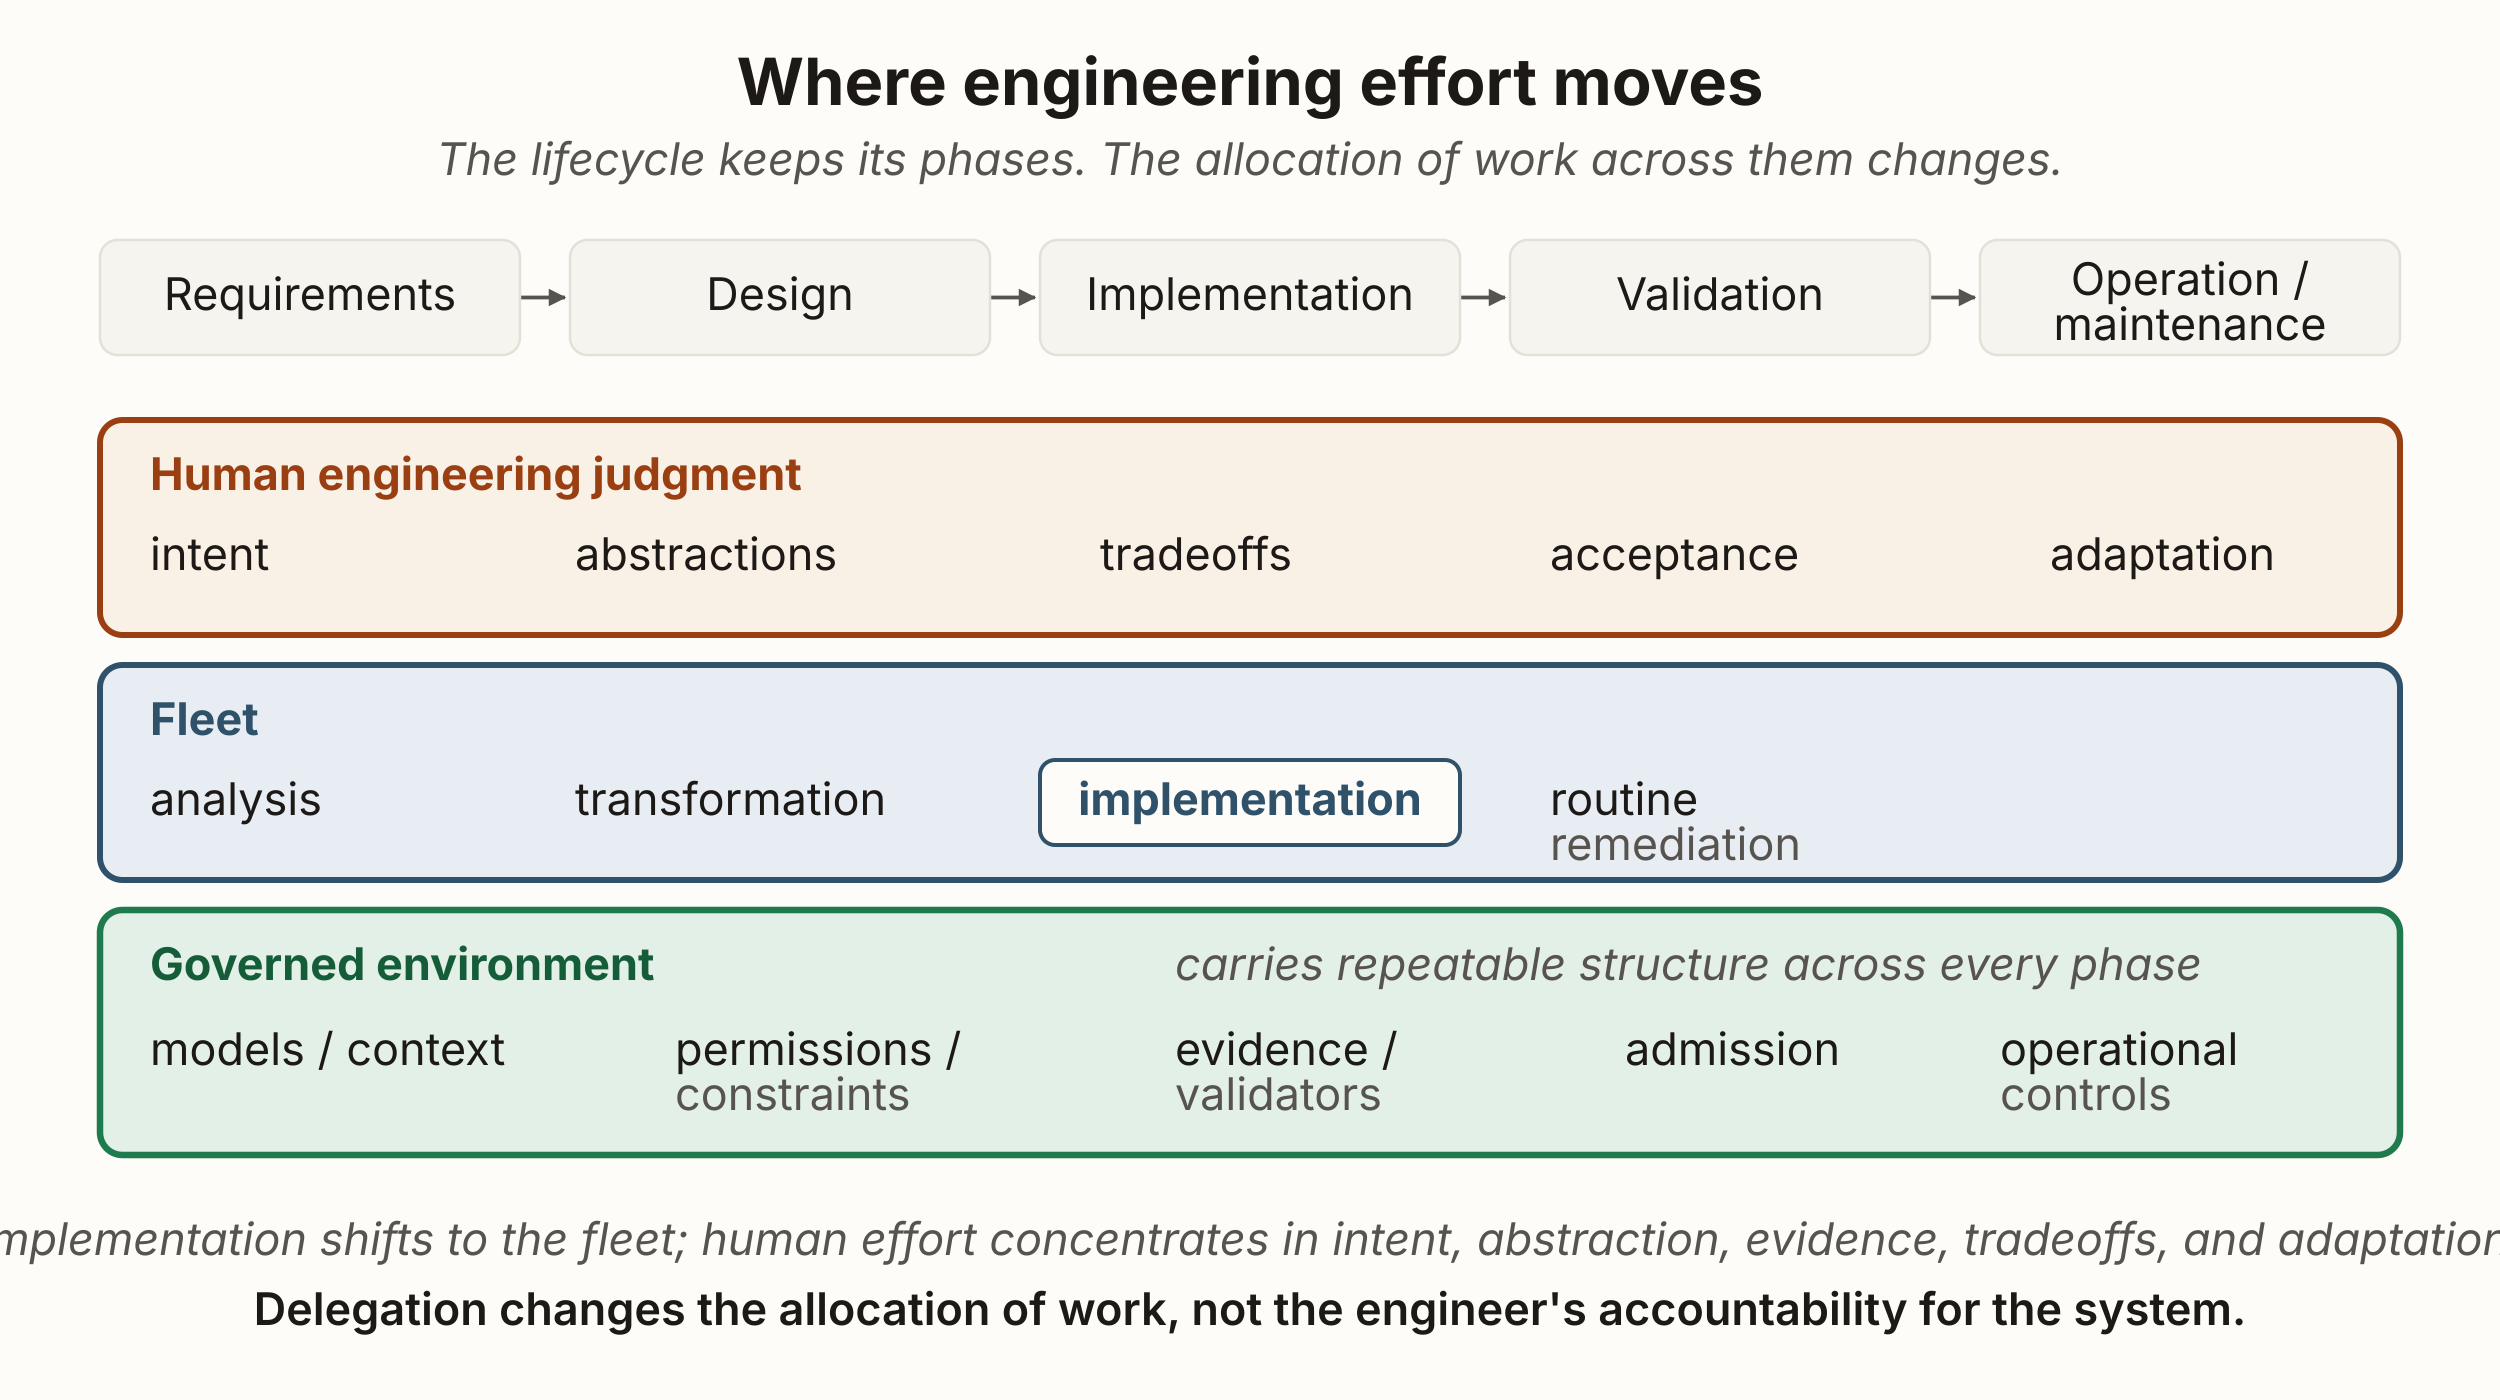
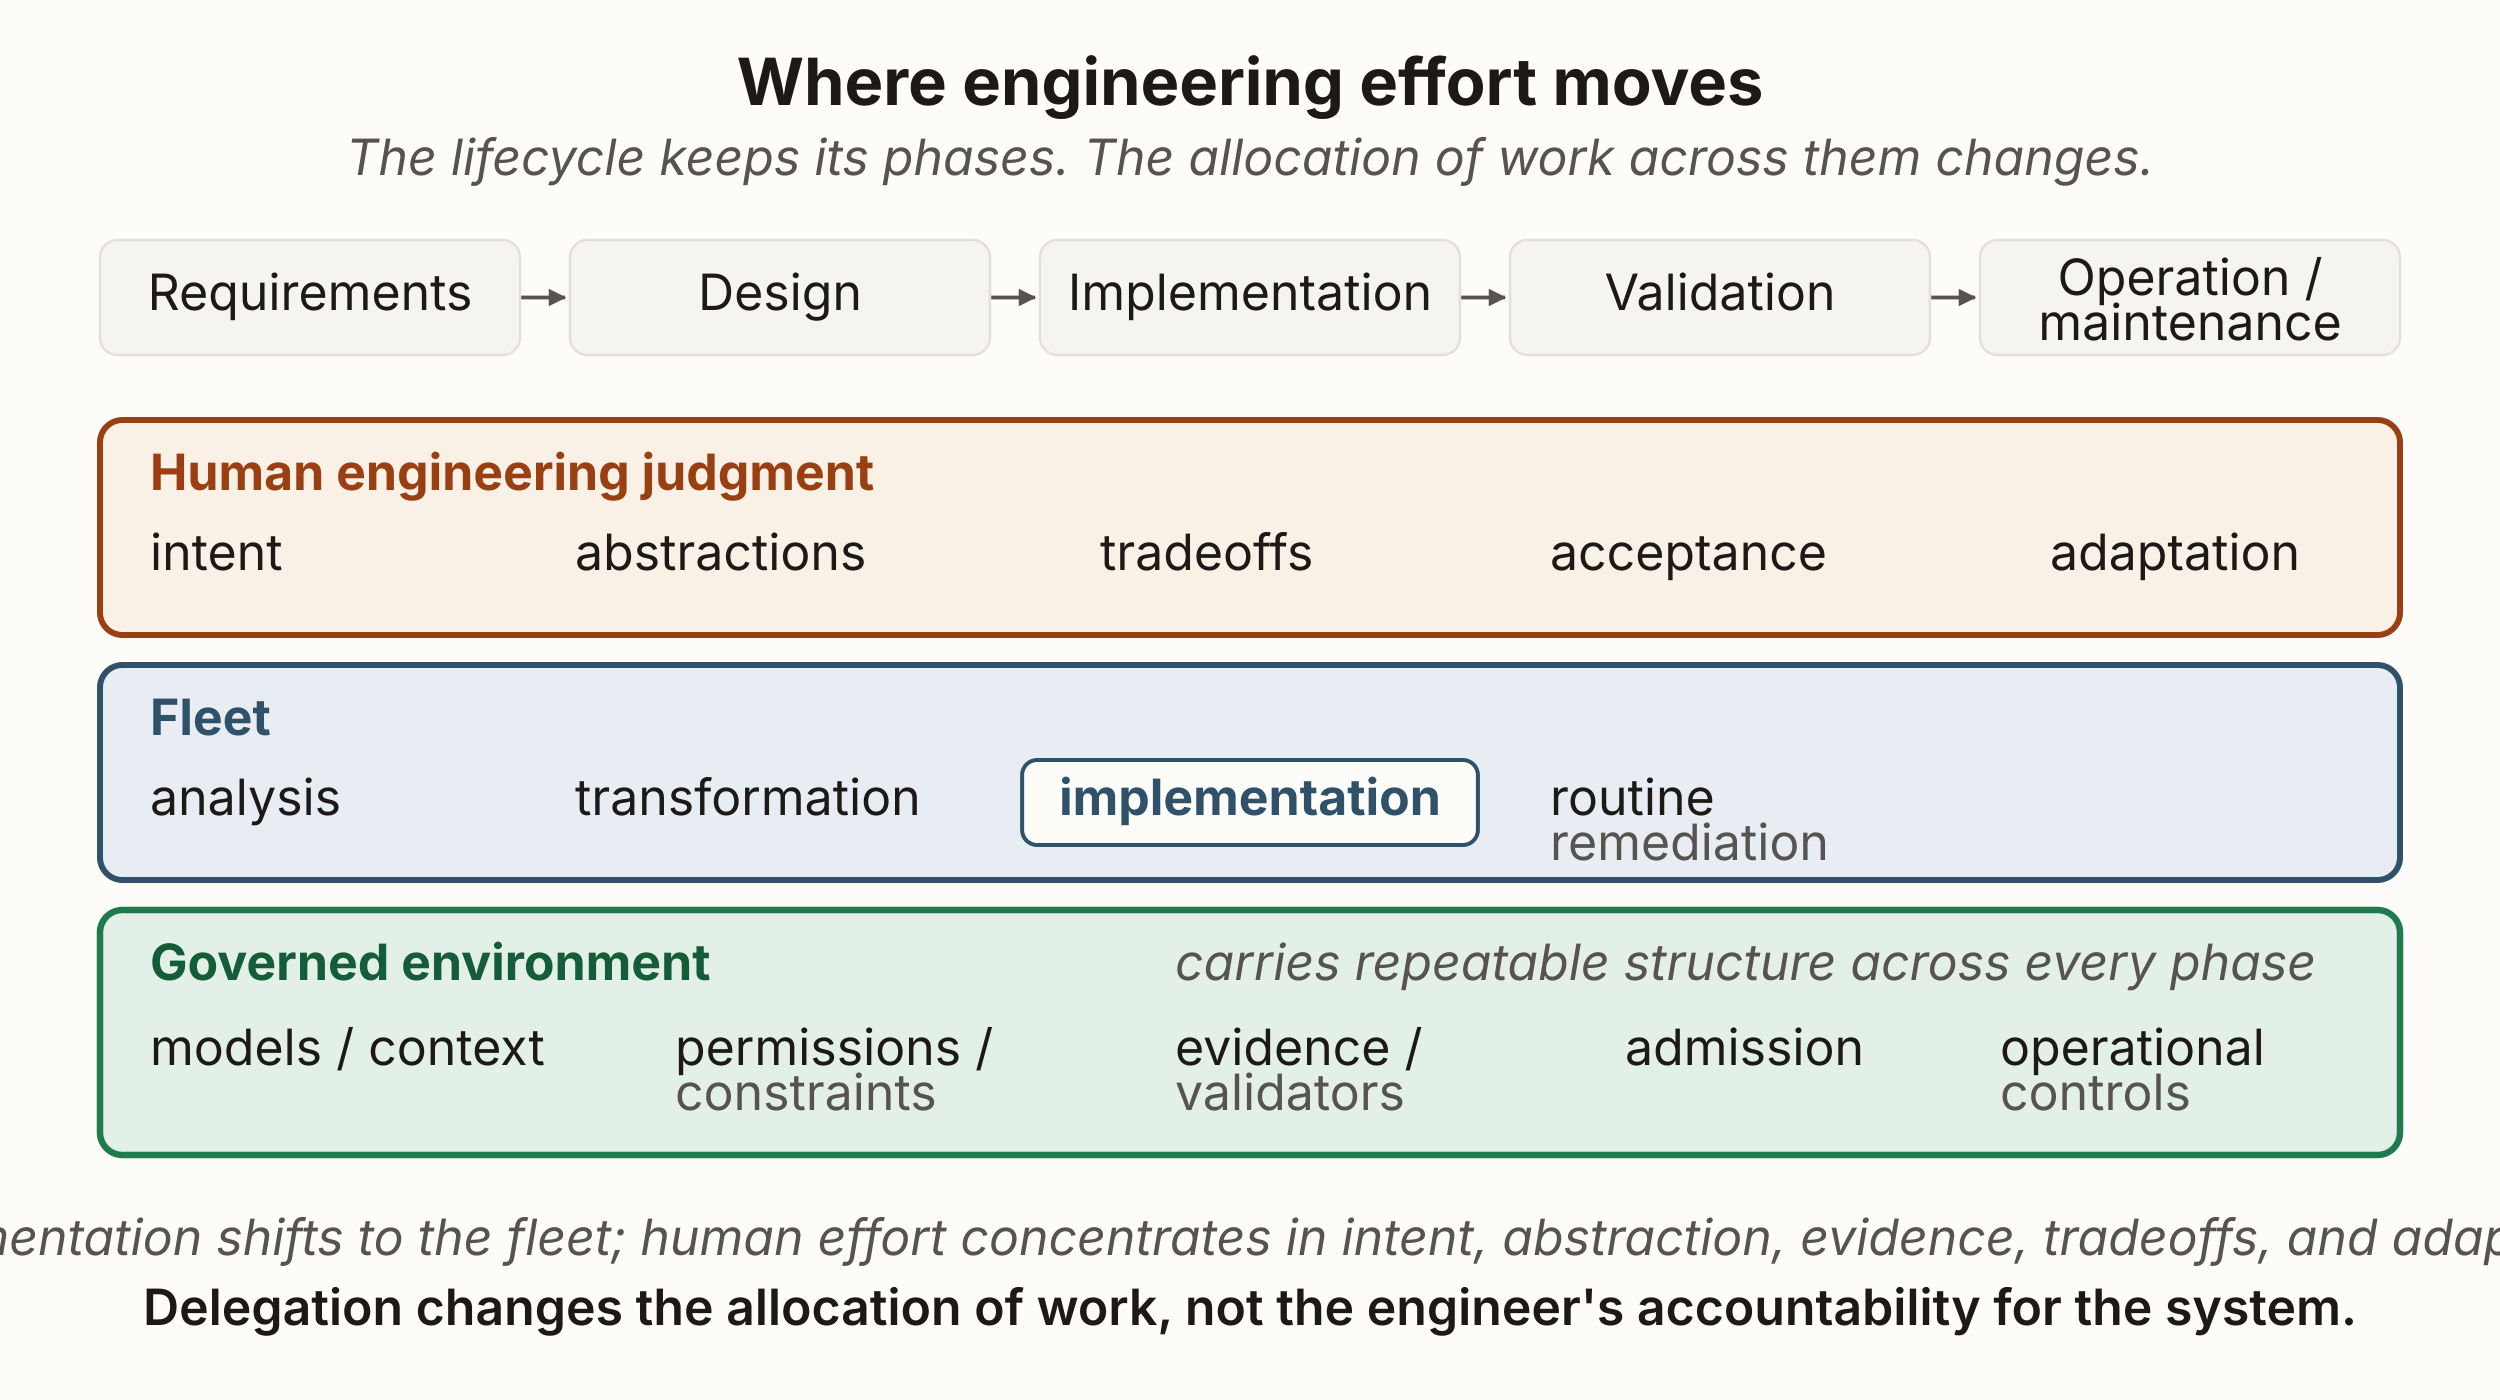
<svg xmlns="http://www.w3.org/2000/svg" viewBox="0 0 1000 560" width="1000" height="560" role="group" aria-labelledby="wemTitle wemDesc" font-family="'Source Sans 3', -apple-system, 'Segoe UI', sans-serif">
  <defs>
    <marker id="wem-ah" viewBox="0 0 8 8" markerWidth="8" markerHeight="8" refX="6.5" refY="3.5" orient="auto" markerUnits="userSpaceOnUse">
      <path d="M0,0 L7,3.5 L0,7 Z" fill="#57534e" />
    </marker>
  </defs>
  <rect x="0" y="0" width="1000" height="560" fill="#fdfcf9" />
  <text x="500" y="42" text-anchor="middle" font-size="26" font-weight="700" fill="#1c1917">Where engineering effort moves</text>
-   <text x="500" y="70" text-anchor="middle" font-size="18" font-style="italic" fill="#57534e">The lifecycle keeps its phases. The allocation of work across them changes.</text>
+   <text x="500" y="70" text-anchor="middle" font-size="20" font-style="italic" fill="#57534e">The lifecycle keeps its phases. The allocation of work across them changes.</text>
  <g stroke="#57534e" stroke-width="1.5">
    <line x1="208" y1="119" x2="226" y2="119" marker-end="url(#wem-ah)" />
    <line x1="396" y1="119" x2="414" y2="119" marker-end="url(#wem-ah)" />
    <line x1="584" y1="119" x2="602" y2="119" marker-end="url(#wem-ah)" />
    <line x1="772" y1="119" x2="790" y2="119" marker-end="url(#wem-ah)" />
  </g>
-   <g font-size="18" text-anchor="middle" fill="#1c1917">
+   <g font-size="20" text-anchor="middle" fill="#1c1917">
    <rect id="requirements" x="40" y="96" width="168" height="46" rx="7" fill="#f6f4ef" stroke="#e4e0d8" />
    <text x="124" y="124">Requirements</text>
    <rect id="design" x="228" y="96" width="168" height="46" rx="7" fill="#f6f4ef" stroke="#e4e0d8" />
    <text x="312" y="124">Design</text>
    <rect id="implementation" x="416" y="96" width="168" height="46" rx="7" fill="#f6f4ef" stroke="#e4e0d8" />
    <text x="500" y="124">Implementation</text>
    <rect id="validation" x="604" y="96" width="168" height="46" rx="7" fill="#f6f4ef" stroke="#e4e0d8" />
    <text x="688" y="124">Validation</text>
    <rect id="operation" x="792" y="96" width="168" height="46" rx="7" fill="#f6f4ef" stroke="#e4e0d8" />
    <text x="876" y="118">Operation /</text>
    <text x="876" y="136">maintenance</text>
  </g>
  <rect x="40" y="168" width="920" height="86" rx="9" fill="#faf1e6" stroke="#9a3f12" stroke-width="2.4" />
-   <text x="60" y="196" font-size="18" font-weight="700" fill="#9a3f12">Human engineering judgment</text>
-   <g font-size="18" fill="#1c1917">
+   <text x="60" y="196" font-size="20" font-weight="700" fill="#9a3f12">Human engineering judgment</text>
+   <g font-size="20" fill="#1c1917">
    <text x="60" y="228">intent</text>
    <text x="230" y="228">abstractions</text>
    <text x="440" y="228">tradeoffs</text>
    <text x="620" y="228">acceptance</text>
    <text x="820" y="228">adaptation</text>
  </g>
  <rect x="40" y="266" width="920" height="86" rx="9" fill="#e7edf3" stroke="#2f5169" stroke-width="2.4" />
-   <text x="60" y="294" font-size="18" font-weight="700" fill="#2f5169">Fleet</text>
-   <rect x="416" y="304" width="168" height="34" rx="6" fill="#fdfcf9" stroke="#2f5169" stroke-width="1.6" />
-   <text x="500" y="326" text-anchor="middle" font-size="18" font-weight="700" fill="#2f5169">implementation</text>
-   <g font-size="18" fill="#1c1917">
+   <text x="60" y="294" font-size="20" font-weight="700" fill="#2f5169">Fleet</text>
+   <rect x="408.85" y="304" width="182.31" height="34" rx="6" fill="#fdfcf9" stroke="#2f5169" stroke-width="1.6" />
+   <text x="500" y="326" text-anchor="middle" font-size="20" font-weight="700" fill="#2f5169">implementation</text>
+   <g font-size="20" fill="#1c1917">
    <text x="60" y="326">analysis</text>
    <text x="230" y="326">transformation</text>
    <text x="620" y="326">routine</text>
-     <text x="620" y="344" font-size="18" fill="#57534e">remediation</text>
+     <text x="620" y="344" font-size="20" fill="#57534e">remediation</text>
  </g>
  <rect x="40" y="364" width="920" height="98" rx="9" fill="#e3f0e7" stroke="#1f7a4d" stroke-width="2.6" />
-   <text x="60" y="392" font-size="18" font-weight="700" fill="#155c38">Governed environment</text>
-   <text x="470" y="392" font-size="18" font-style="italic" fill="#57534e">carries repeatable structure across every phase</text>
-   <g font-size="18" fill="#1c1917">
+   <text x="60" y="392" font-size="20" font-weight="700" fill="#155c38">Governed environment</text>
+   <text x="470" y="392" font-size="20" font-style="italic" fill="#57534e">carries repeatable structure across every phase</text>
+   <g font-size="20" fill="#1c1917">
    <text x="60" y="426">models / context</text>
    <text x="270" y="426">permissions /</text>
-     <text x="270" y="444" font-size="18" fill="#57534e">constraints</text>
+     <text x="270" y="444" font-size="20" fill="#57534e">constraints</text>
    <text x="470" y="426">evidence /</text>
-     <text x="470" y="444" font-size="18" fill="#57534e">validators</text>
+     <text x="470" y="444" font-size="20" fill="#57534e">validators</text>
    <text x="650" y="426">admission</text>
    <text x="800" y="426">operational</text>
-     <text x="800" y="444" font-size="18" fill="#57534e">controls</text>
+     <text x="800" y="444" font-size="20" fill="#57534e">controls</text>
  </g>
-   <text x="500" y="502" text-anchor="middle" font-size="18" font-style="italic" fill="#57534e">Implementation shifts to the fleet; human effort concentrates in intent, abstraction, evidence, tradeoffs, and adaptation.</text>
-   <text x="500" y="530" text-anchor="middle" font-size="18" font-weight="600" fill="#1c1917">Delegation changes the allocation of work, not the engineer's accountability for the system.</text>
+   <text x="500" y="502" text-anchor="middle" font-size="20" font-style="italic" fill="#57534e">Implementation shifts to the fleet; human effort concentrates in intent, abstraction, evidence, tradeoffs, and adaptation.</text>
+   <text x="500" y="530" text-anchor="middle" font-size="20" font-weight="600" fill="#1c1917">Delegation changes the allocation of work, not the engineer's accountability for the system.</text>
</svg>
